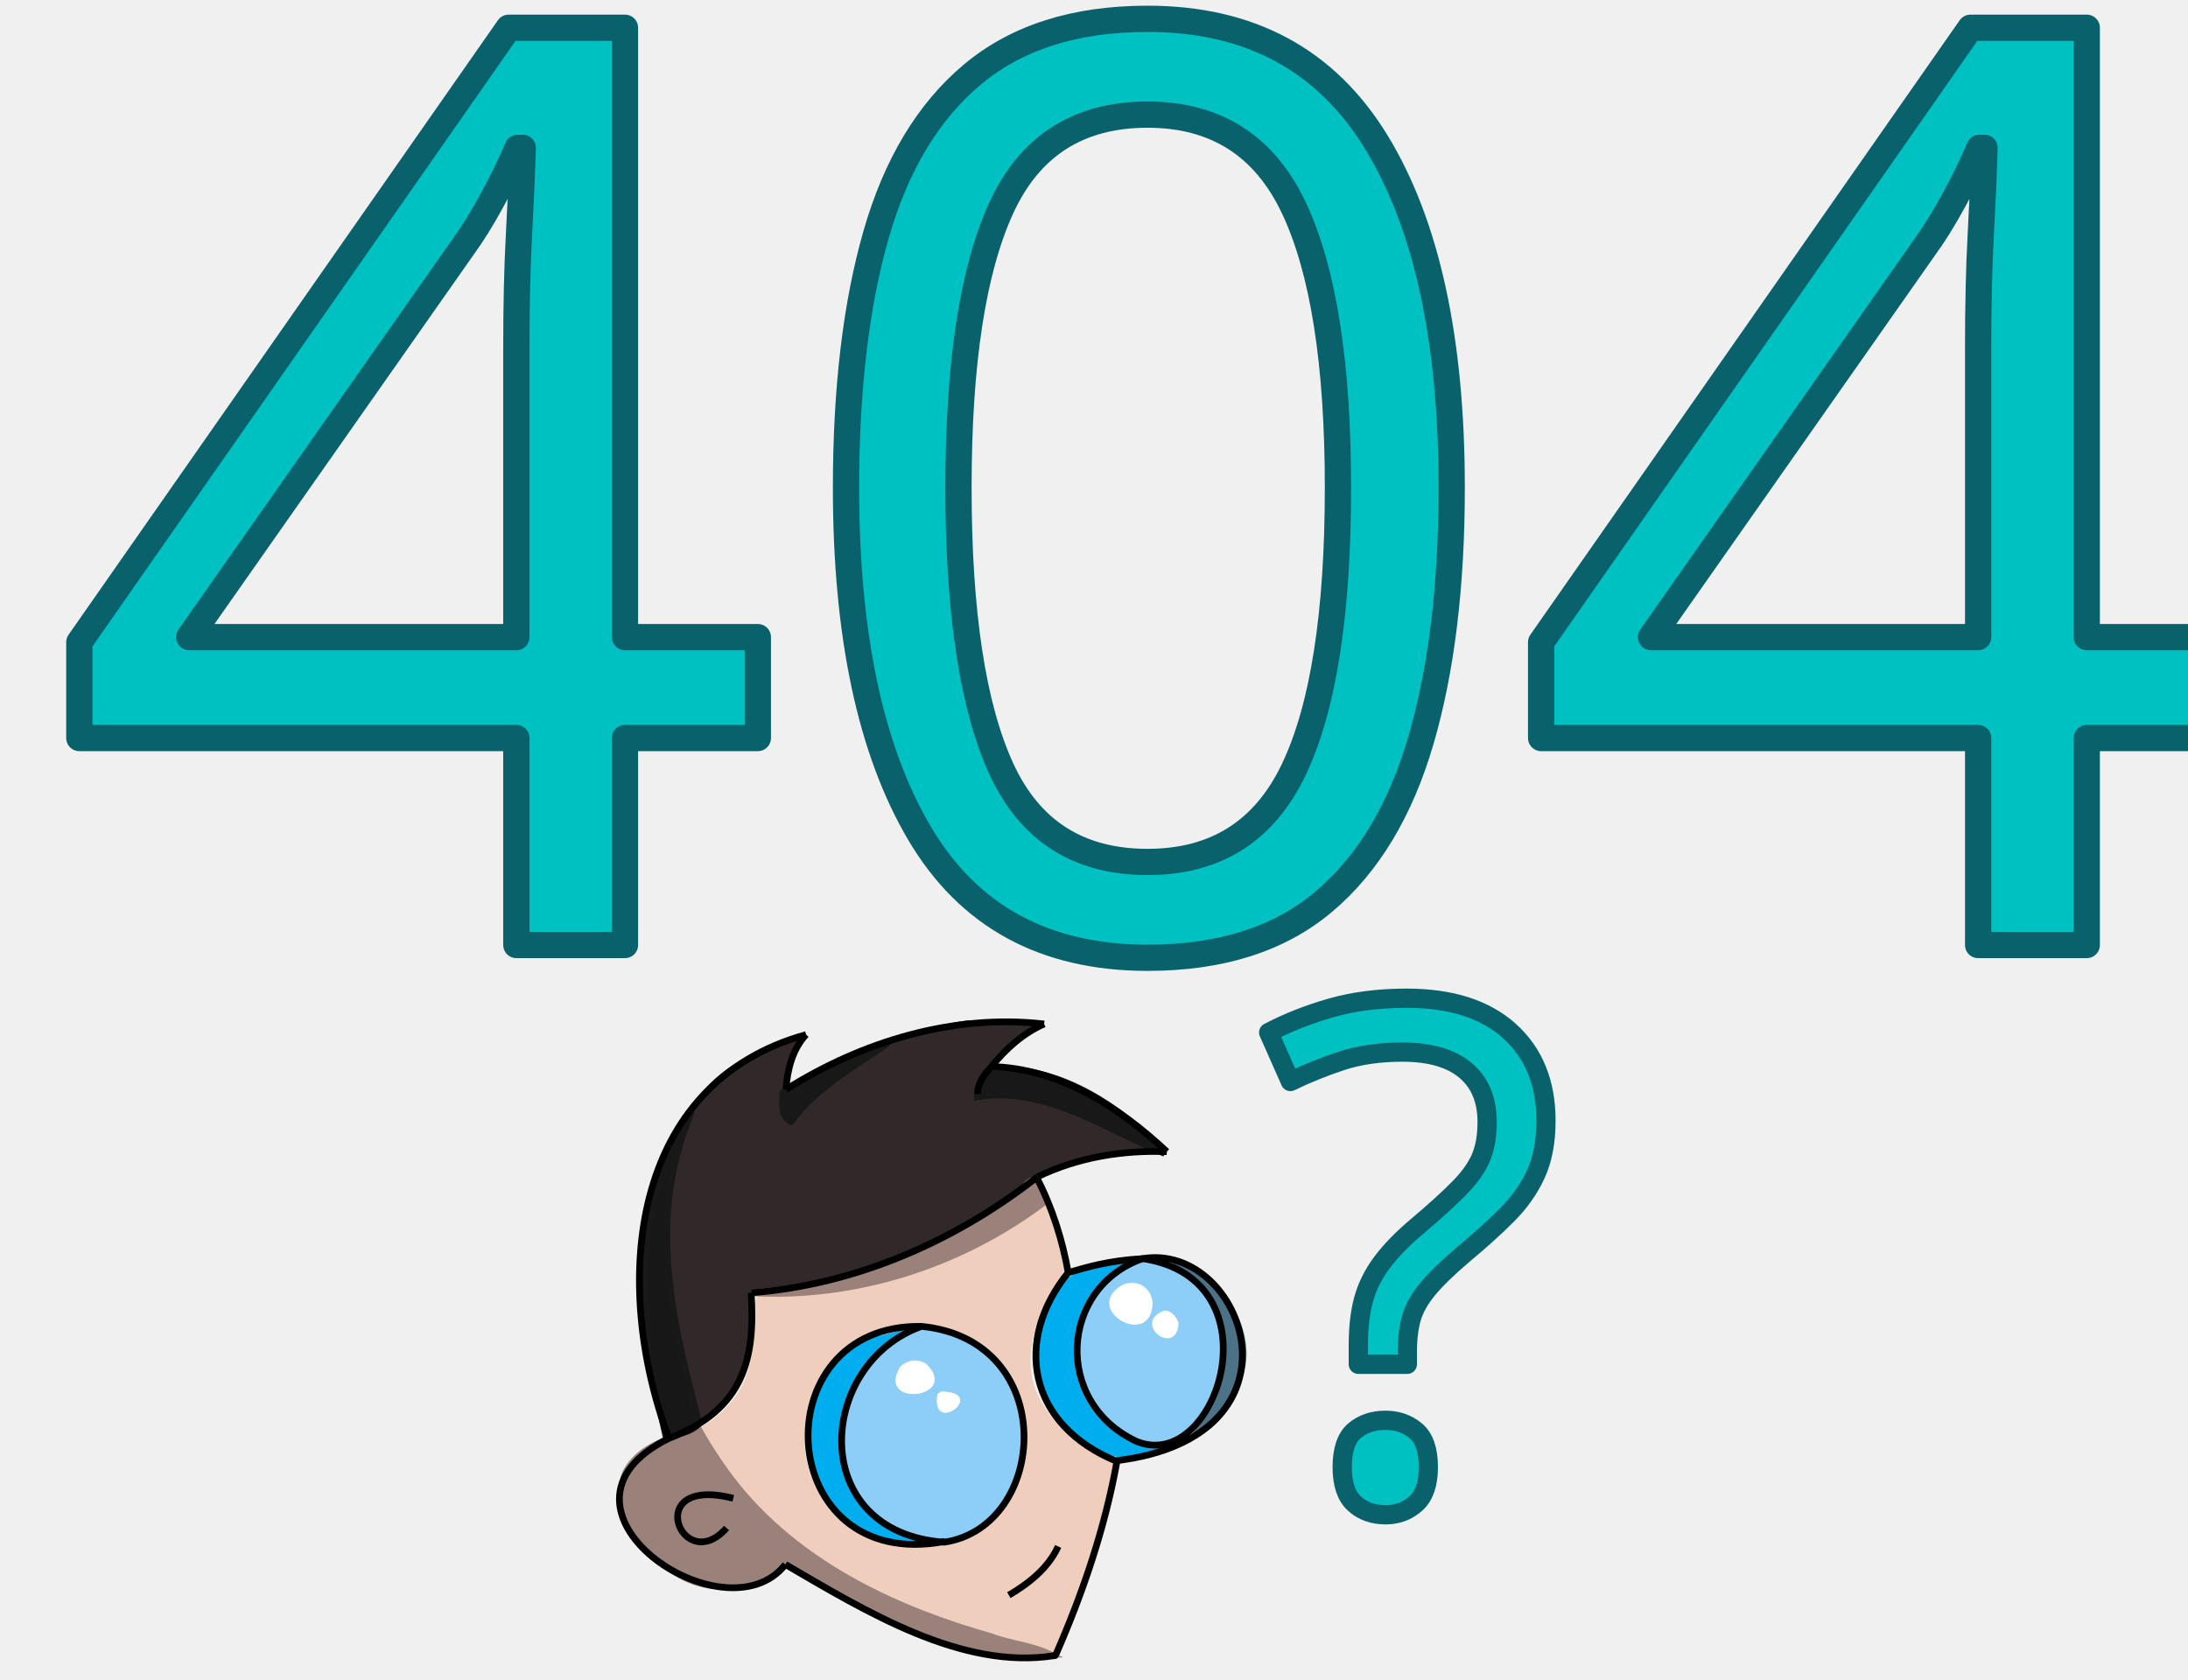
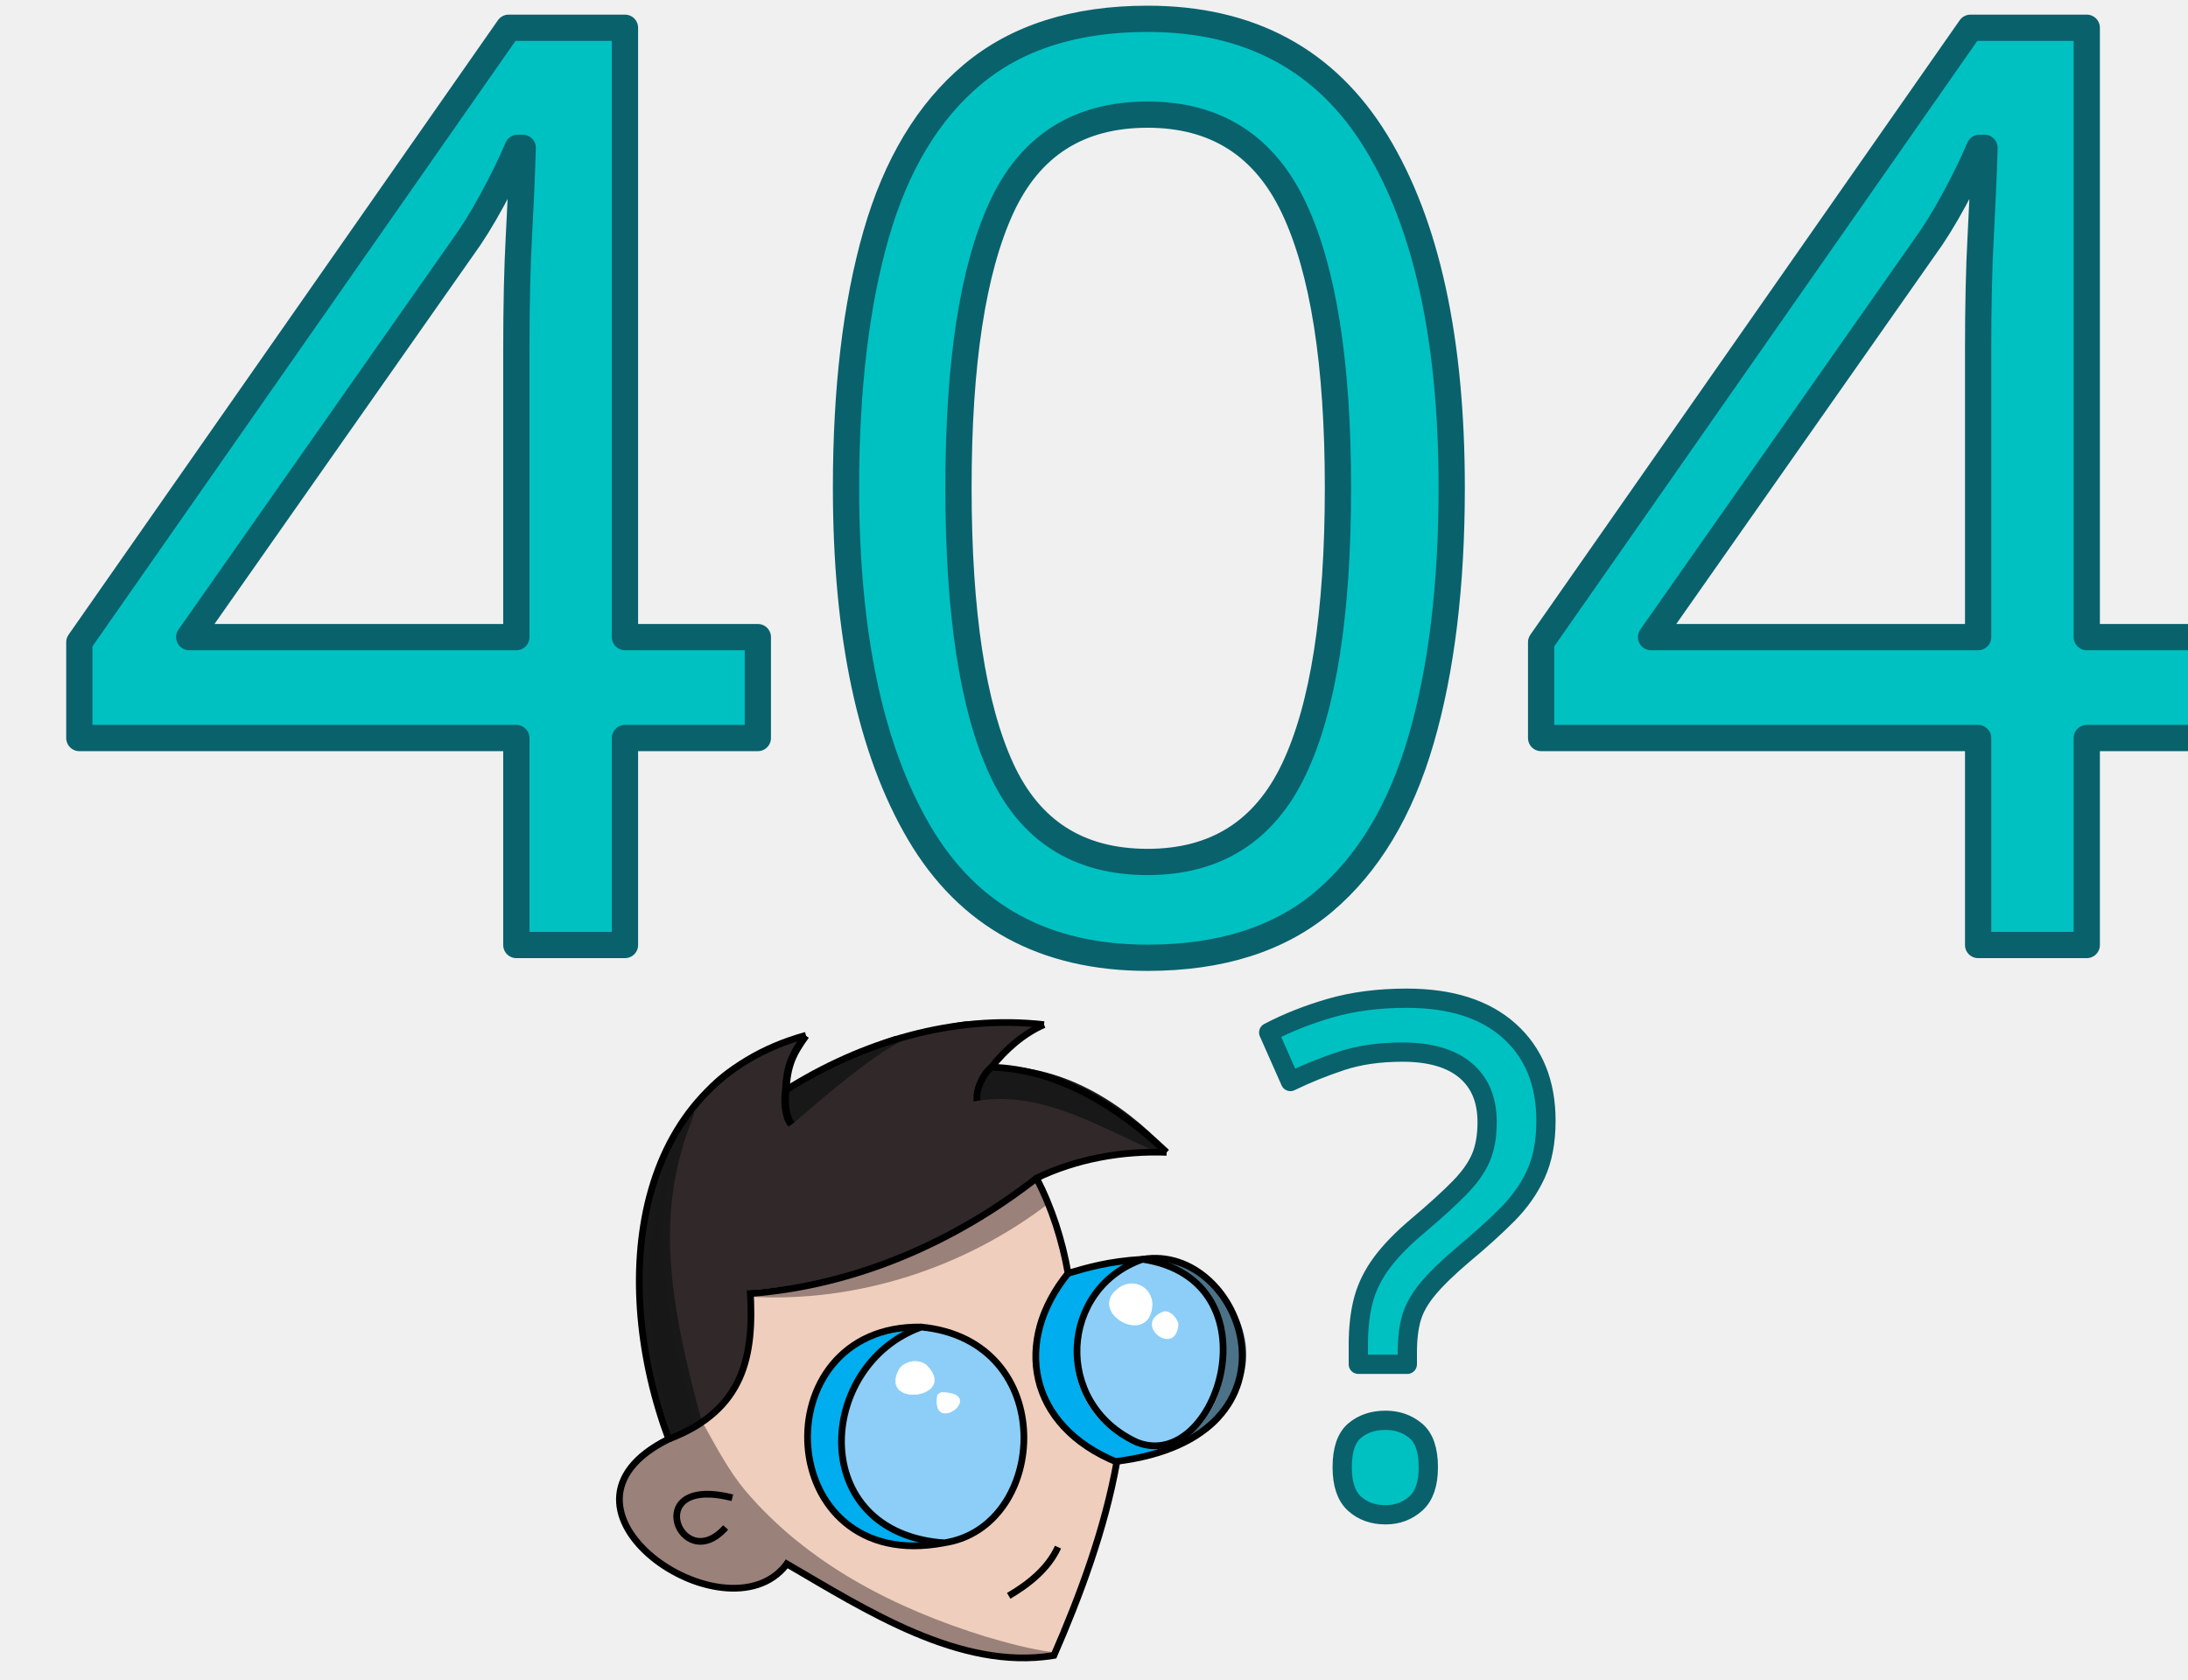
<svg xmlns="http://www.w3.org/2000/svg" width="1250" height="960" viewBox="0 0 1250 960">
-   <text id="404" class="text" style="font-size:730px;font-family:sans-serif;fill:#00c1c1;stroke:#09616c;stroke-width:15;stroke-linejoin:round;" x="30" y="540">404</text>
-   <text id="questionMark" class="text" style="font-size:400px;font-family:sans-serif;fill:#00c1c1;stroke:#09616c;stroke-width:11;stroke-linejoin:round;" x="720" y="860">?</text>
-   <path id="hair" class="shade" style="fill:#312929;fill-opacity:1;fill-rule:nonzero;stroke:none;stroke-width:4" d="m 381.795,820.969 c -4.141,-14.816 -6.276,-34.108 -9.037,-50.727 -6.395,-48.536 -5.431,-102.959 26.309,-143.19 11.106,-15.295 27.92,-25.277 46.08,-29.664 4.102,-0.683 16.44,-9.196 10.37,-0.208 -4.338,7.1 -13.694,34.169 1.478,20.591 29.165,-16.991 61.454,-29.524 94.865,-34.581 13.572,-0.813 27.012,1.747 40.494,2.901 -8.254,7.941 -19.611,13.36 -25.92,22.72 38.084,2.038 72.17,23.177 99.062,48.939 -6.851,2.376 -27.502,-0.526 -39.336,3.164 -17.323,1.424 -32.609,10.384 -46.287,20.537 -43.357,30.736 -94.299,52.049 -147.464,56.85 -6.662,6.47 -0.112,27.962 -5.257,39.667 -4.241,22.26 -23.144,39.272 -45.038,43.642 z" />
-   <path id="face" class="shade" style="fill:#efcebd;fill-opacity:1;fill-rule:nonzero;stroke:none;stroke-width:4" d="m 588.193,945.768 c -49.786,-1.783 -93.696,-27.951 -136.59,-50.494 -12.656,-5.544 -24.744,14.488 -40.278,10.778 -26.517,-0.423 -48.755,-23.752 -55.235,-48.315 -5.44,-18.924 13.332,-31.789 29.225,-36.128 21.819,-5.972 41.416,-23.432 43.671,-46.914 3.293,-15.199 -6.564,-41.395 18.702,-37.844 37.543,-5.746 74.232,-17.627 106.475,-37.988 13.136,-3.372 30.047,-28.984 40.221,-18.984 5.077,16.633 20.375,36.275 11.3,53.193 -13.754,18.302 -23.236,43.982 -11.913,65.799 8.62,17.493 26.096,28.759 43.383,36.816 -8.005,36.004 -16.646,72.305 -31.806,106.056 -2.563,6.596 -11.838,2.785 -17.154,4.023 z m -1.28,-40 c 6.877,-3.802 19.38,-19.277 16.285,-21.26 -1.349,12.964 -26.345,21.396 -24.7,27.56 3.237,-1.423 5.496,-4.377 8.415,-6.3 z m -24.64,-34.56 c 30.434,-24.387 31.475,-77.289 -0.534,-100.824 -23.774,-21.236 -60.605,-14.538 -83.626,4.185 -19.833,20.233 -24.703,54.383 -10.021,78.955 12.352,25.095 43.767,33.379 69.63,28.776 9.348,-0.58 17.616,-5.015 24.552,-11.092 z m -148.479,4.48 c 2.228,-7.202 -18.741,13.698 -23.48,-0.52 -17.172,-22.978 16.973,-20.699 28.145,-19.675 -13.863,-5.569 -45.87,-4.518 -31.065,17.595 5.738,11.141 17.873,8.605 26.4,2.6 z" />
-   <path id="rightEyeLeftFill" class="shade" style="fill:#00adef;fill-opacity:1;fill-rule:nonzero;stroke:none;stroke-width:4" d="m 657.633,830.569 c -16.388,6.383 -32.869,-0.314 -45.374,-11.401 -25.274,-18.872 -29.516,-60.803 -8.118,-83.952 10.426,-11.11 26.431,-12.869 40.693,-15.047 -11.603,9.147 -24.401,19.322 -28.531,34.534 -8.902,26.516 4.305,61.166 33.046,68.383 5.454,1.687 22.903,3.583 8.285,7.483 z" />
-   <path id="leftEyeLeftFill" class="shade" style="fill:#00adef;fill-opacity:1;fill-rule:nonzero;stroke:none;stroke-width:4" d="m 507.874,881.449 c -30.471,-5.784 -53.217,-38.295 -46.109,-68.883 1.83,-21.247 13.694,-45.093 37.01,-48.248 6.331,-1.633 12.644,-3.335 19.02,-4.789 -15.841,9.989 -28.456,26.445 -35.14,43.906 -9.858,29.29 7.649,63.279 36.29,74.011 15.11,6.472 -7.868,4.438 -11.071,4.003 z" />
-   <path id="rightEyeRightFill" class="shade" style="fill:#4c7287;fill-opacity:1;fill-rule:nonzero;stroke:none;stroke-width:4" d="m 686.113,813.289 c 20.699,-24.011 16.019,-62.203 -5.44,-84.16 -9.912,-1.65 -16.299,-11.13 -1.6,-7.04 23.744,12.99 41.816,44.03 28.547,70.401 -5.151,12.635 -13.111,25.752 -27.166,29.236 -5.389,2.96 5.524,-7.282 5.659,-8.438 z" />
-   <path id="leftEyeFill" class="shade" style="fill:#8ccef7;fill-opacity:1;fill-rule:nonzero;stroke:none;stroke-width:4" d="m 532.834,880.489 c -42.462,-3.829 -67.181,-59.07 -43.125,-93.84 11.643,-18.219 34.764,-34.32 56.769,-23.885 18.831,6.897 33.231,23.571 36.444,43.531 8.216,30.419 -10.23,69.477 -43.047,74.518 l -3.43,6.3e-4 z" />
-   <path id="rightEyeFill" class="shade" style="fill:#8ccef7;fill-opacity:1;fill-rule:nonzero;stroke:none;stroke-width:4" d="m 657.633,825.129 c -28.124,-4.855 -48.649,-35.299 -41.378,-63.19 4.409,-19.568 20.61,-41.566 42.373,-41.1 26.713,4.897 44.724,32.19 41.018,58.623 -2.059,18.394 -11.459,40.062 -30.61,45.586 -3.777,0.5 -7.618,0.496 -11.403,0.081 z" />
-   <path id="leftEyeSmallTint" class="shade" style="fill:#ffffff;fill-opacity:1;fill-rule:nonzero;stroke:#ffffff;stroke-width:0.32;stroke-linecap:butt;stroke-linejoin:miter;stroke-miterlimit:4;stroke-dasharray:none;stroke-opacity:1" d="m 535.713,796.649 c -4.053,24.234 28.832,-0.968 2.155,-1.325 z" />
-   <path id="leftEyeBigTint" class="shade" style="fill:#ffffff;fill-opacity:1;fill-rule:nonzero;stroke:#ffffff;stroke-width:0.32;stroke-linecap:butt;stroke-linejoin:miter;stroke-miterlimit:4;stroke-dasharray:none;stroke-opacity:1" d="m 514.274,781.289 c -13.623,23.232 34.21,17.448 14.93,-1.675 -4.72,-3.43 -10.936,-2.387 -14.93,1.675 z" />
-   <path id="rightEyeSmallTint" class="shade" style="fill:#ffffff;fill-opacity:1;fill-rule:nonzero;stroke:#ffffff;stroke-width:0.64;stroke-linecap:butt;stroke-linejoin:round;stroke-miterlimit:4;stroke-dasharray:none;stroke-opacity:1" d="m 664.993,749.29 c -18.085,6.988 7.09,26.071 8,6.72 -1.005,-3.203 -4.283,-7.294 -8,-6.72 z" />
-   <path id="rightEyeBigTint" class="shade" style="fill:#ffffff;fill-opacity:1;fill-rule:nonzero;stroke:#ffffff;stroke-width:0.64;stroke-linecap:butt;stroke-linejoin:round;stroke-miterlimit:4;stroke-dasharray:none;stroke-opacity:1" d="m 641.313,734.57 c -23.165,13.481 16.224,36.198 16.84,10.08 -0.554,-8.752 -8.804,-13.746 -16.84,-10.08 z" />
-   <path id="jawShade" class="shade" style="fill:#9a8179;fill-opacity:1;fill-rule:nonzero;stroke:#9a8179;stroke-width:3.84;stroke-linecap:butt;stroke-linejoin:miter;stroke-miterlimit:4;stroke-dasharray:none;stroke-opacity:1" d="m 399.075,816.809 c -15.336,4.764 -33.864,9.288 -41.68,24.899 -5.63,12.96 1.358,27.419 8.669,38.213 10.413,13.624 25.842,25.662 43.568,26.324 13.918,-0.016 27.042,-5.744 39.055,-12.288 38.9,22.655 79.197,46.853 124.908,51.608 8.944,0.896 17.975,0.978 26.928,0.157 -10.8,-5.522 -23.503,-6.248 -34.835,-10.639 -52.78,-14.945 -105.253,-39.419 -141.537,-81.814 -9.542,-11.27 -17.81,-23.617 -25.076,-36.46 z" />
-   <path id="backheadShade" class="shade" style="fill:#171717;fill-opacity:1;fill-rule:nonzero;stroke:#181818;stroke-width:3.84;stroke-linecap:butt;stroke-linejoin:miter;stroke-miterlimit:4;stroke-dasharray:none;stroke-opacity:1" d="m 399.395,813.289 c -13.736,-51.156 -27.108,-105.888 -11.262,-158.23 0.989,-6.001 11.534,-30.358 3.801,-14.008 -18.407,32.683 -26.4,70.615 -22.839,107.964 1.653,24.268 6.008,48.268 11.42,71.954 6.565,-1.562 14.107,-2.326 18.88,-7.68 z" />
-   <path id="backHairShade" class="shade" style="fill:#181818;fill-opacity:1;fill-rule:nonzero;stroke:#181818;stroke-width:4.16;stroke-linecap:butt;stroke-linejoin:round;stroke-miterlimit:4;stroke-dasharray:none;stroke-opacity:1" d="m 447.394,624.49 c 0.157,5.967 -1.643,12.705 4.48,16.32 13.934,-19.53 35.483,-31.039 54.72,-44.48 -14.405,5.05 -28.909,9.886 -41.748,18.353 -5.817,3.269 -11.635,6.538 -17.453,9.807 z" />
-   <path id="frontHairShade" class="shade" style="fill:#181818;fill-opacity:1;fill-rule:nonzero;stroke:#181818;stroke-width:3.84;stroke-linecap:butt;stroke-linejoin:miter;stroke-miterlimit:4;stroke-dasharray:none;stroke-opacity:1" d="m 558.433,626.73 c 39.095,-6.126 72.624,18.124 106.88,32.32 -25.828,-27.354 -61.07,-50.535 -100.16,-48 -4.422,3.959 -6.501,9.861 -6.72,15.68 z" />
-   <path id="foreheadShade" class="shade" style="fill:#9a8179;fill-opacity:1;fill-rule:nonzero;stroke:#9a8179;stroke-width:3.84;stroke-linecap:butt;stroke-linejoin:miter;stroke-miterlimit:4;stroke-dasharray:none;stroke-opacity:1" d="m 429.154,738.73 c 60.276,3.326 120.766,-16.234 168.639,-52.8 -3.073,-8.867 -5.965,-17.692 -13.995,-5.415 -43.385,35.783 -99.033,54.178 -154.644,58.215 z" />
-   <path id="lines1" class="line" style="fill:none;stroke:#000000;stroke-width:3.84" d="m 526.433,757.93 c 79.205,7.781 72.678,114.438 12.954,123.335 -78.755,-5.716 -73.022,-101.881 -12.954,-123.335 z" />
-   <path id="lines2" class="line" style="fill:none;stroke:#000000;stroke-width:3.84" d="m 539.874,880.814 c -98.116,18.866 -105.436,-124.525 -13.44,-122.885" />
-   <path id="lines3" class="line" style="fill:none;stroke:#000000;stroke-width:3.84" d="m 652.833,719.209 c 78.177,11.741 42.791,123.123 -3.405,104.5 -48.064,-22.315 -43.779,-88.161 3.405,-104.5 z" />
-   <path id="lines4" class="line" style="fill:none;stroke:#000000;stroke-width:3.84" d="m 637.473,834.729 c 113.716,-13.629 73.002,-125.215 15.36,-115.52 -19.643,1.134 -31.958,4.912 -42.56,8" />
-   <path id="lines5" class="line" style="fill:none;stroke:#000000;stroke-width:3.84" d="m 638.753,835.369 c -52.109,-21.014 -59.676,-69.841 -28.48,-108.16" />
-   <path id="lines6" class="line" style="fill:none;stroke:#000000;stroke-width:3.84" d="m 638.113,835.049 c -6.851,38.102 -19.408,74.985 -34.88,110.4" />
-   <path id="lines7" class="line" style="fill:none;stroke:#000000;stroke-width:3.84" d="m 448.687,893.956 c 45.599,26.576 100.681,60.512 153.586,52.133 2.134,-0.176 -2.114,0.339 0,0" />
-   <path id="lines8" class="line" style="fill:none;stroke:#000000;stroke-width:3.84" d="m 382.113,821.929 c -80.116,39.682 32.145,116.242 66.574,72.027" />
-   <path id="lines9" class="line" style="fill:none;stroke:#000000;stroke-width:3.84" d="m 382.113,821.929 c -33.371,-89.584 -21.872,-203.02 78.4,-230.718" />
-   <path id="lines10" class="line" style="fill:none;stroke:#000000;stroke-width:3.84" d="m 460.514,591.211 c -7.883,8.404 -10.69,20.185 -11.52,31.36" />
-   <path id="lines11" class="line" style="fill:none;stroke:#000000;stroke-width:3.84" d="m 448.994,622.571 c 43.453,-27.452 95.848,-43.324 147.518,-37.441" />
-   <path id="lines12" class="line" style="fill:none;stroke:#000000;stroke-width:3.84" d="m 596.512,585.13 c -11.974,5.249 -21.963,14.21 -30.08,24.32" />
-   <path id="lines13" class="line" style="fill:none;stroke:#000000;stroke-width:3.84" d="m 566.433,609.451 c -3.905,4.389 -8.038,9.475 -8,15.68" />
-   <path id="lines14" class="line" style="fill:none;stroke:#000000;stroke-width:3.84" d="m 566.432,609.45 c 38.571,1.082 72.867,22.973 100.16,48.64" />
-   <path id="lines15" class="line" style="fill:none;stroke:#000000;stroke-width:3.84" d="m 666.592,658.09 c -25.286,-0.937 -51.058,3.256 -73.92,14.4" />
-   <path id="lines16" class="line" style="fill:none;stroke:#000000;stroke-width:3.84" d="m 429.154,738.73 c 59.657,-4.585 116.705,-29.499 163.52,-66.24" />
-   <path id="lines17" class="line" style="fill:none;stroke:#000000;stroke-width:3.84" d="m 382.113,821.929 c 43.445,-16.545 49.333,-46.13 47.04,-83.2" />
-   <path id="lines18" class="line" style="fill:none;stroke:#000000;stroke-width:3.84" d="m 610.273,727.209 c -3.312,-18.705 -9.16,-37.223 -17.92,-54.079" />
-   <path id="lines19" class="line" style="fill:none;stroke:#000000;stroke-width:3.84" d="m 418.915,856.169 c -53.065,-13.547 -29.237,45.624 -3.84,16.96" />
-   <path id="lines20" class="line" style="fill:none;stroke:#000000;stroke-width:3.84" d="m 576.354,911.529 c 11.446,-6.736 22.517,-15.472 28.159,-27.84" />
+   <text class="text" style="font-size:730px;font-family:sans-serif;fill:#00c1c1;stroke:#09616c;stroke-width:15;stroke-linejoin:round;" x="30" y="540">404</text>
+   <text class="text" style="font-size:400px;font-family:sans-serif;fill:#00c1c1;stroke:#09616c;stroke-width:11;stroke-linejoin:round;" x="720" y="860">?</text>
+   <path class="shade" style="fill:#312929;fill-opacity:1;fill-rule:nonzero;stroke:none;stroke-width:4" d="m 381.716,821.353 c -4.141,-14.816 -6.276,-34.108 -9.037,-50.727 -6.395,-48.536 -5.431,-102.959 26.309,-143.19 11.106,-15.295 27.92,-25.277 46.08,-29.664 4.102,-0.683 16.44,-9.196 10.371,-0.208 -4.338,7.1 -13.693,34.169 1.478,20.591 29.165,-16.991 61.454,-29.524 94.865,-34.581 13.572,-0.813 27.012,1.747 40.494,2.901 -8.254,7.941 -19.611,13.36 -25.92,22.72 38.084,2.038 72.17,23.177 99.062,48.939 -6.851,2.376 -27.502,-0.526 -39.336,3.164 -17.324,1.424 -32.609,10.384 -46.287,20.537 -43.357,30.736 -94.299,52.049 -147.464,56.85 -6.662,6.47 -0.112,27.962 -5.257,39.667 -4.241,22.26 -23.144,39.272 -45.038,43.642 z" />
+   <path class="shade" style="fill:#efcebd;fill-opacity:1;fill-rule:nonzero;stroke:none;stroke-width:4" d="m 588.114,946.152 c -49.786,-1.783 -93.696,-27.951 -136.59,-50.494 -12.656,-5.544 -24.744,14.488 -40.278,10.778 -26.517,-0.423 -48.755,-23.752 -55.235,-48.315 -5.44,-18.924 13.332,-31.789 29.225,-36.128 21.819,-5.972 36.854,-25.119 43.234,-47.101 3.293,-15.199 -9.618,-40.412 15.648,-36.861 37.543,-5.746 77.723,-18.423 109.967,-38.783 13.136,-3.372 30.047,-28.984 40.221,-18.984 5.077,16.633 21,36.65 11.3,53.193 -13.754,18.302 -18.986,44.107 -10.663,65.799 8.62,17.493 24.847,28.759 42.133,36.816 -8.005,36.004 -16.646,72.305 -31.806,106.056 -2.563,6.596 -11.838,2.785 -17.154,4.023 z m -1.28,-40 c 6.877,-3.802 19.38,-19.277 16.285,-21.26 -1.349,12.964 -26.345,21.396 -24.7,27.56 3.237,-1.423 5.496,-4.377 8.415,-6.3 z m -24.64,-34.56 c 30.435,-24.387 31.475,-77.289 -0.534,-100.824 -23.774,-21.236 -60.605,-14.538 -83.626,4.185 -19.833,20.233 -23.891,54.383 -10.021,78.955 12.352,25.095 43.767,33.379 69.63,28.776 9.348,-0.58 17.616,-5.015 24.552,-11.092 z m -148.479,4.48 c 2.228,-7.202 -18.741,13.698 -23.48,-0.52 -17.172,-22.978 16.973,-20.699 28.145,-19.675 -13.863,-5.569 -45.87,-4.518 -31.065,17.595 5.738,11.141 17.873,8.605 26.4,2.6 z" />
+   <path class="shade" style="fill:#00adef;fill-opacity:1;fill-rule:nonzero;stroke:none;stroke-width:4" d="m 655.874,831.218 c -16.263,6.664 -31.189,-0.579 -43.695,-11.666 -25.274,-18.872 -29.516,-60.803 -8.118,-83.952 7.174,-11.1 26.431,-12.869 40.693,-15.047 -11.603,9.147 -24.401,19.322 -28.531,34.534 -8.902,26.516 4.305,61.166 33.046,68.383 5.454,1.687 21.224,3.849 6.606,7.748 z" />
+   <path class="shade" style="fill:#00adef;fill-opacity:1;fill-rule:nonzero;stroke:none;stroke-width:4.028" d="m 508.466,881.833 c -30.902,-5.784 -53.971,-38.295 -46.762,-68.883 1.856,-21.247 13.887,-45.093 37.534,-48.248 6.509,-2.606 12.823,-3.335 19.289,-4.789 -16.066,9.989 -28.858,26.445 -35.637,43.906 -9.998,29.29 7.758,63.279 36.804,74.011 15.324,6.472 -7.979,4.438 -11.227,4.003 z" />
+   <path class="shade" style="fill:#4c7287;fill-opacity:1;fill-rule:nonzero;stroke:none;stroke-width:4" d="m 686.034,813.673 c 20.699,-24.011 16.019,-62.203 -5.44,-84.16 -9.912,-1.65 -20.365,-10.777 -1.6,-7.04 23.744,12.99 41.816,44.03 28.547,70.401 -5.151,12.635 -13.111,25.752 -27.165,29.236 -5.39,2.96 1.37,-4.719 5.658,-8.438 z" />
+   <path class="shade" style="fill:#8ccef7;fill-opacity:1;fill-rule:nonzero;stroke:none;stroke-width:4" d="m 532.755,880.873 c -42.462,-3.829 -67.181,-59.07 -43.125,-93.84 11.643,-18.219 34.765,-34.32 56.769,-23.885 18.831,6.897 33.231,23.571 36.444,43.531 8.216,30.419 -10.23,69.477 -43.047,74.518 l -3.43,6.3e-4 z" />
+   <path class="shade" style="fill:#8ccef7;fill-opacity:1;fill-rule:nonzero;stroke:none;stroke-width:4" d="m 657.554,825.513 c -28.124,-4.855 -48.649,-35.299 -41.378,-63.19 4.409,-19.568 20.61,-41.566 42.373,-41.1 26.713,4.897 44.724,32.19 41.018,58.623 -2.059,18.394 -11.459,40.062 -30.61,45.586 -3.777,0.5 -7.618,0.496 -11.403,0.081 z" />
+   <path class="shade" style="fill:#ffffff;fill-opacity:1;fill-rule:nonzero;stroke:#ffffff;stroke-width:0.32;stroke-linecap:butt;stroke-linejoin:miter;stroke-miterlimit:4;stroke-dasharray:none;stroke-opacity:1" d="m 535.634,797.033 c -4.053,24.234 28.832,-0.968 2.155,-1.325 z" />
+   <path class="shade" style="fill:#ffffff;fill-opacity:1;fill-rule:nonzero;stroke:#ffffff;stroke-width:0.32;stroke-linecap:butt;stroke-linejoin:miter;stroke-miterlimit:4;stroke-dasharray:none;stroke-opacity:1" d="m 514.195,781.673 c -13.623,23.232 34.21,17.448 14.93,-1.675 -4.72,-3.43 -10.936,-2.387 -14.93,1.675 z" />
+   <path class="shade" style="fill:#ffffff;fill-opacity:1;fill-rule:nonzero;stroke:#ffffff;stroke-width:0.64;stroke-linecap:butt;stroke-linejoin:round;stroke-miterlimit:4;stroke-dasharray:none;stroke-opacity:1" d="m 664.914,749.674 c -18.085,6.988 7.09,26.071 8,6.72 -1.005,-3.203 -4.283,-7.294 -8,-6.72 z" />
+   <path class="shade" style="fill:#ffffff;fill-opacity:1;fill-rule:nonzero;stroke:#ffffff;stroke-width:0.64;stroke-linecap:butt;stroke-linejoin:round;stroke-miterlimit:4;stroke-dasharray:none;stroke-opacity:1" d="m 641.234,734.954 c -23.165,13.481 16.224,36.198 16.84,10.08 -0.554,-8.752 -8.804,-13.746 -16.84,-10.08 z" />
+   <path class="shade" style="fill:#9a8179;fill-opacity:1;fill-rule:nonzero;stroke:#9a8179;stroke-width:3.82;stroke-linecap:butt;stroke-linejoin:miter;stroke-miterlimit:4;stroke-dasharray:none;stroke-opacity:1" d="m 400.584,815.352 c -15.179,4.764 -32.216,11.09 -39.952,26.7 -6.614,12.96 -5.505,28.242 6.208,37.612 10.307,13.623 25.579,25.662 43.124,26.323 13.776,-0.016 29.369,-5.244 39.757,-12.288 40.132,21.28 77.291,46.852 122.537,51.607 8.853,0.896 19.502,1.416 28.364,0.595 -12.89,-1.724 -24.305,-4.899 -37.785,-8.779 C 510.949,921.118 460.25,895.407 424.336,853.013 414.891,841.743 407.776,828.195 400.584,815.352 Z" />
+   <path class="shade" style="fill:#171717;fill-opacity:1;fill-rule:nonzero;stroke:#181818;stroke-width:3.84;stroke-linecap:butt;stroke-linejoin:miter;stroke-miterlimit:4;stroke-dasharray:none;stroke-opacity:1" d="M 399.316,813.673 C 385.579,762.516 372.207,707.785 388.054,655.442 c 0.989,-6.001 11.534,-30.358 3.801,-14.008 -18.408,32.683 -26.4,70.615 -22.839,107.964 1.653,24.268 6.494,50.301 12.834,71.38 6.565,-1.562 11.146,-3.165 17.466,-7.105 z" />
+   <path class="shade" style="fill:#181818;fill-opacity:1;fill-rule:nonzero;stroke:#181818;stroke-width:4.309;stroke-linecap:butt;stroke-linejoin:round;stroke-miterlimit:4;stroke-dasharray:none;stroke-opacity:1" d="m 448.889,625.038 c 0.169,5.947 0.398,13.665 2.077,15.773 2.984,-1.76 38.227,-34.358 60.961,-46.694 -15.506,5.033 -32.048,12.519 -45.867,20.959 z" />
+   <path class="shade" style="fill:#181818;fill-opacity:1;fill-rule:nonzero;stroke:#181818;stroke-width:3.84;stroke-linecap:butt;stroke-linejoin:miter;stroke-miterlimit:4;stroke-dasharray:none;stroke-opacity:1" d="m 558.354,627.114 c 39.095,-6.126 72.807,16.823 107.063,31.019 -25.828,-27.354 -61.253,-49.235 -100.343,-46.699 -4.422,3.959 -6.501,9.861 -6.72,15.68 z" />
+   <path class="shade" style="fill:#9a8179;fill-opacity:1;fill-rule:nonzero;stroke:#9a8179;stroke-width:3.84;stroke-linecap:butt;stroke-linejoin:miter;stroke-miterlimit:4;stroke-dasharray:none;stroke-opacity:1" d="m 429.075,739.114 c 60.276,3.326 120.766,-16.234 168.639,-52.8 -3.073,-8.867 -5.59,-17.254 -13.62,-4.978 -43.385,35.783 -99.408,53.74 -155.019,57.778 z" />
+   <path class="line" style="fill:none;stroke:#000000;stroke-width:3.84" d="m 526.354,758.314 c 79.205,7.781 72.678,114.438 12.954,123.335 C 460.552,875.933 466.285,779.767 526.354,758.314 Z" />
+   <path class="line" style="fill:none;stroke:#000000;stroke-width:3.84" d="M 539.308,881.649 C 441.192,900.514 434.358,756.674 526.354,758.314" />
+   <path class="line" style="fill:none;stroke:#000000;stroke-width:3.84" d="m 652.754,719.593 c 78.177,11.741 42.791,123.123 -3.405,104.5 -48.064,-22.315 -43.78,-88.161 3.405,-104.5 z" />
+   <path class="line" style="fill:none;stroke:#000000;stroke-width:3.84" d="m 637.394,835.113 c 113.716,-13.629 73.002,-125.215 15.36,-115.52 -19.643,1.134 -31.958,4.912 -42.56,8" />
+   <path class="line" style="fill:none;stroke:#000000;stroke-width:3.84" d="m 638.674,835.753 c -52.109,-21.014 -59.676,-69.841 -28.48,-108.16" />
+   <path class="line" style="fill:none;stroke:#000000;stroke-width:3.84" d="M 638.034,835.433 C 631.183,873.535 617.212,911.39 601.739,946.805" />
+   <path class="line" style="fill:none;stroke:#000000;stroke-width:3.84;stroke-linecap:butt" d="m 382.034,822.313 c -33.371,-89.584 -21.872,-203.02 78.4,-230.718" />
+   <path class="line" style="fill:none;stroke:#000000;stroke-width:4.291" d="m 460.314,591.776 c -7.725,10.711 -10.586,16.936 -11.399,31.179 -0.927,6.645 -0.41,14.675 3.252,19.609" />
+   <path class="line" style="fill:none;stroke:#000000;stroke-width:3.84" d="m 448.915,622.955 c 43.453,-27.453 95.848,-43.324 147.518,-37.441" />
+   <path class="line" style="fill:none;stroke:#000000;stroke-width:3.84" d="m 596.433,585.514 c -11.974,5.249 -21.963,14.21 -30.08,24.32" />
+   <path class="line" style="fill:none;stroke:#000000;stroke-width:3.84" d="m 566.354,609.835 c -4.967,4.014 -9.163,13.475 -8.125,19.242" />
+   <path class="line" style="fill:none;stroke:#000000;stroke-width:3.84" d="m 566.353,609.834 c 38.571,1.082 72.867,22.973 100.16,48.64" />
+   <path class="line" style="fill:none;stroke:#000000;stroke-width:3.84" d="m 666.513,658.474 c -25.286,-0.937 -51.809,3.742 -74.671,14.886" />
+   <path class="line" style="fill:none;stroke:#000000;stroke-width:3.84" d="m 429.075,739.114 c 59.657,-4.585 116.705,-29.499 163.52,-66.24" />
+   <path class="line" style="fill:none;stroke:#000000;stroke-width:3.84;stroke-linecap:butt" d="m 382.034,822.313 c 43.445,-16.545 48.847,-47.986 46.554,-85.056" />
+   <path class="line" style="fill:none;stroke:#000000;stroke-width:3.84" d="m 610.194,727.593 c -3.312,-18.705 -9.16,-37.223 -17.92,-54.079" />
+   <path class="line" style="fill:none;stroke:#000000;stroke-width:3.84" d="m 576.275,911.913 c 11.446,-6.736 22.517,-15.472 28.159,-27.84" />
+   <path class="line" style="fill:none;stroke:#000000;stroke-width:3.84;stroke-linecap:square;stroke-miterlimit:4;stroke-dasharray:none" d="m 382.034,822.313 c -80.116,39.682 32.645,116.117 67.074,71.902" />
+   <path class="line" style="fill:none;stroke:#000000;stroke-width:3.84;stroke-linecap:square" d="m 449.568,893.7 c 45.599,26.576 98.78,60.777 151.686,52.398" />
+   <path class="line" style="fill:none;stroke:#000000;stroke-width:3.84" d="m 418.38,855.877 c -53.064,-13.547 -29.237,45.624 -3.84,16.96" />
</svg>
